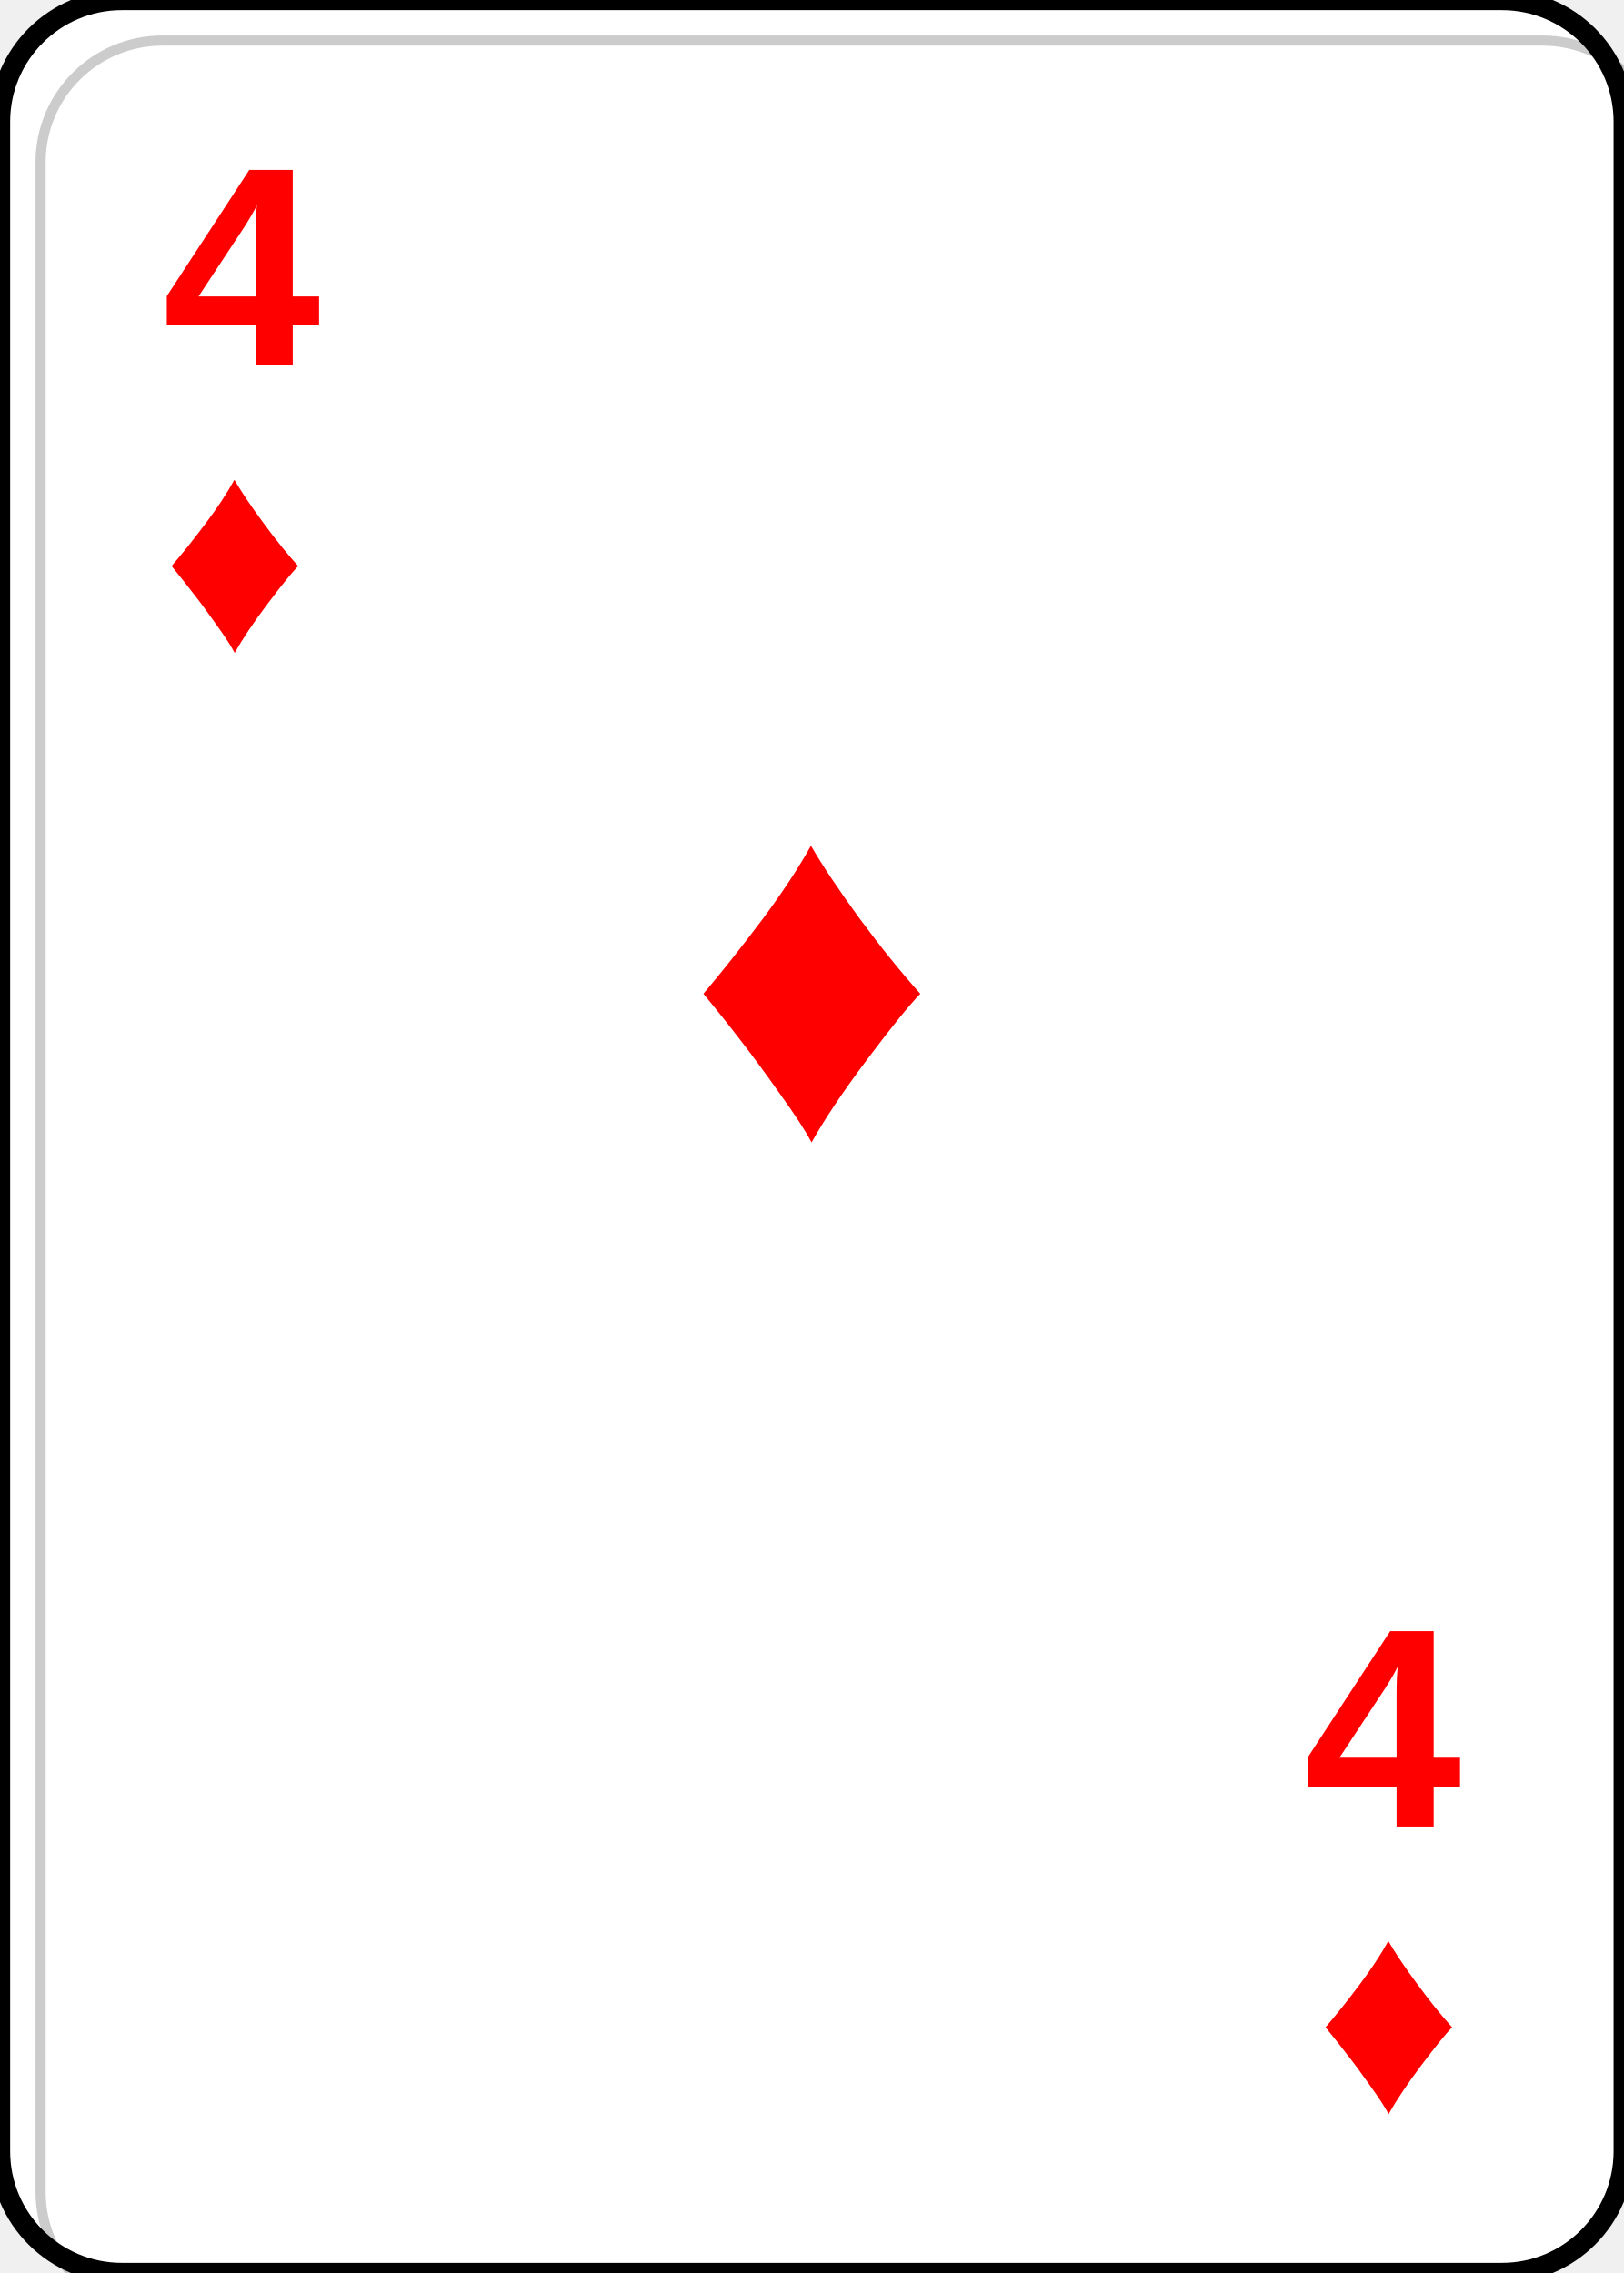
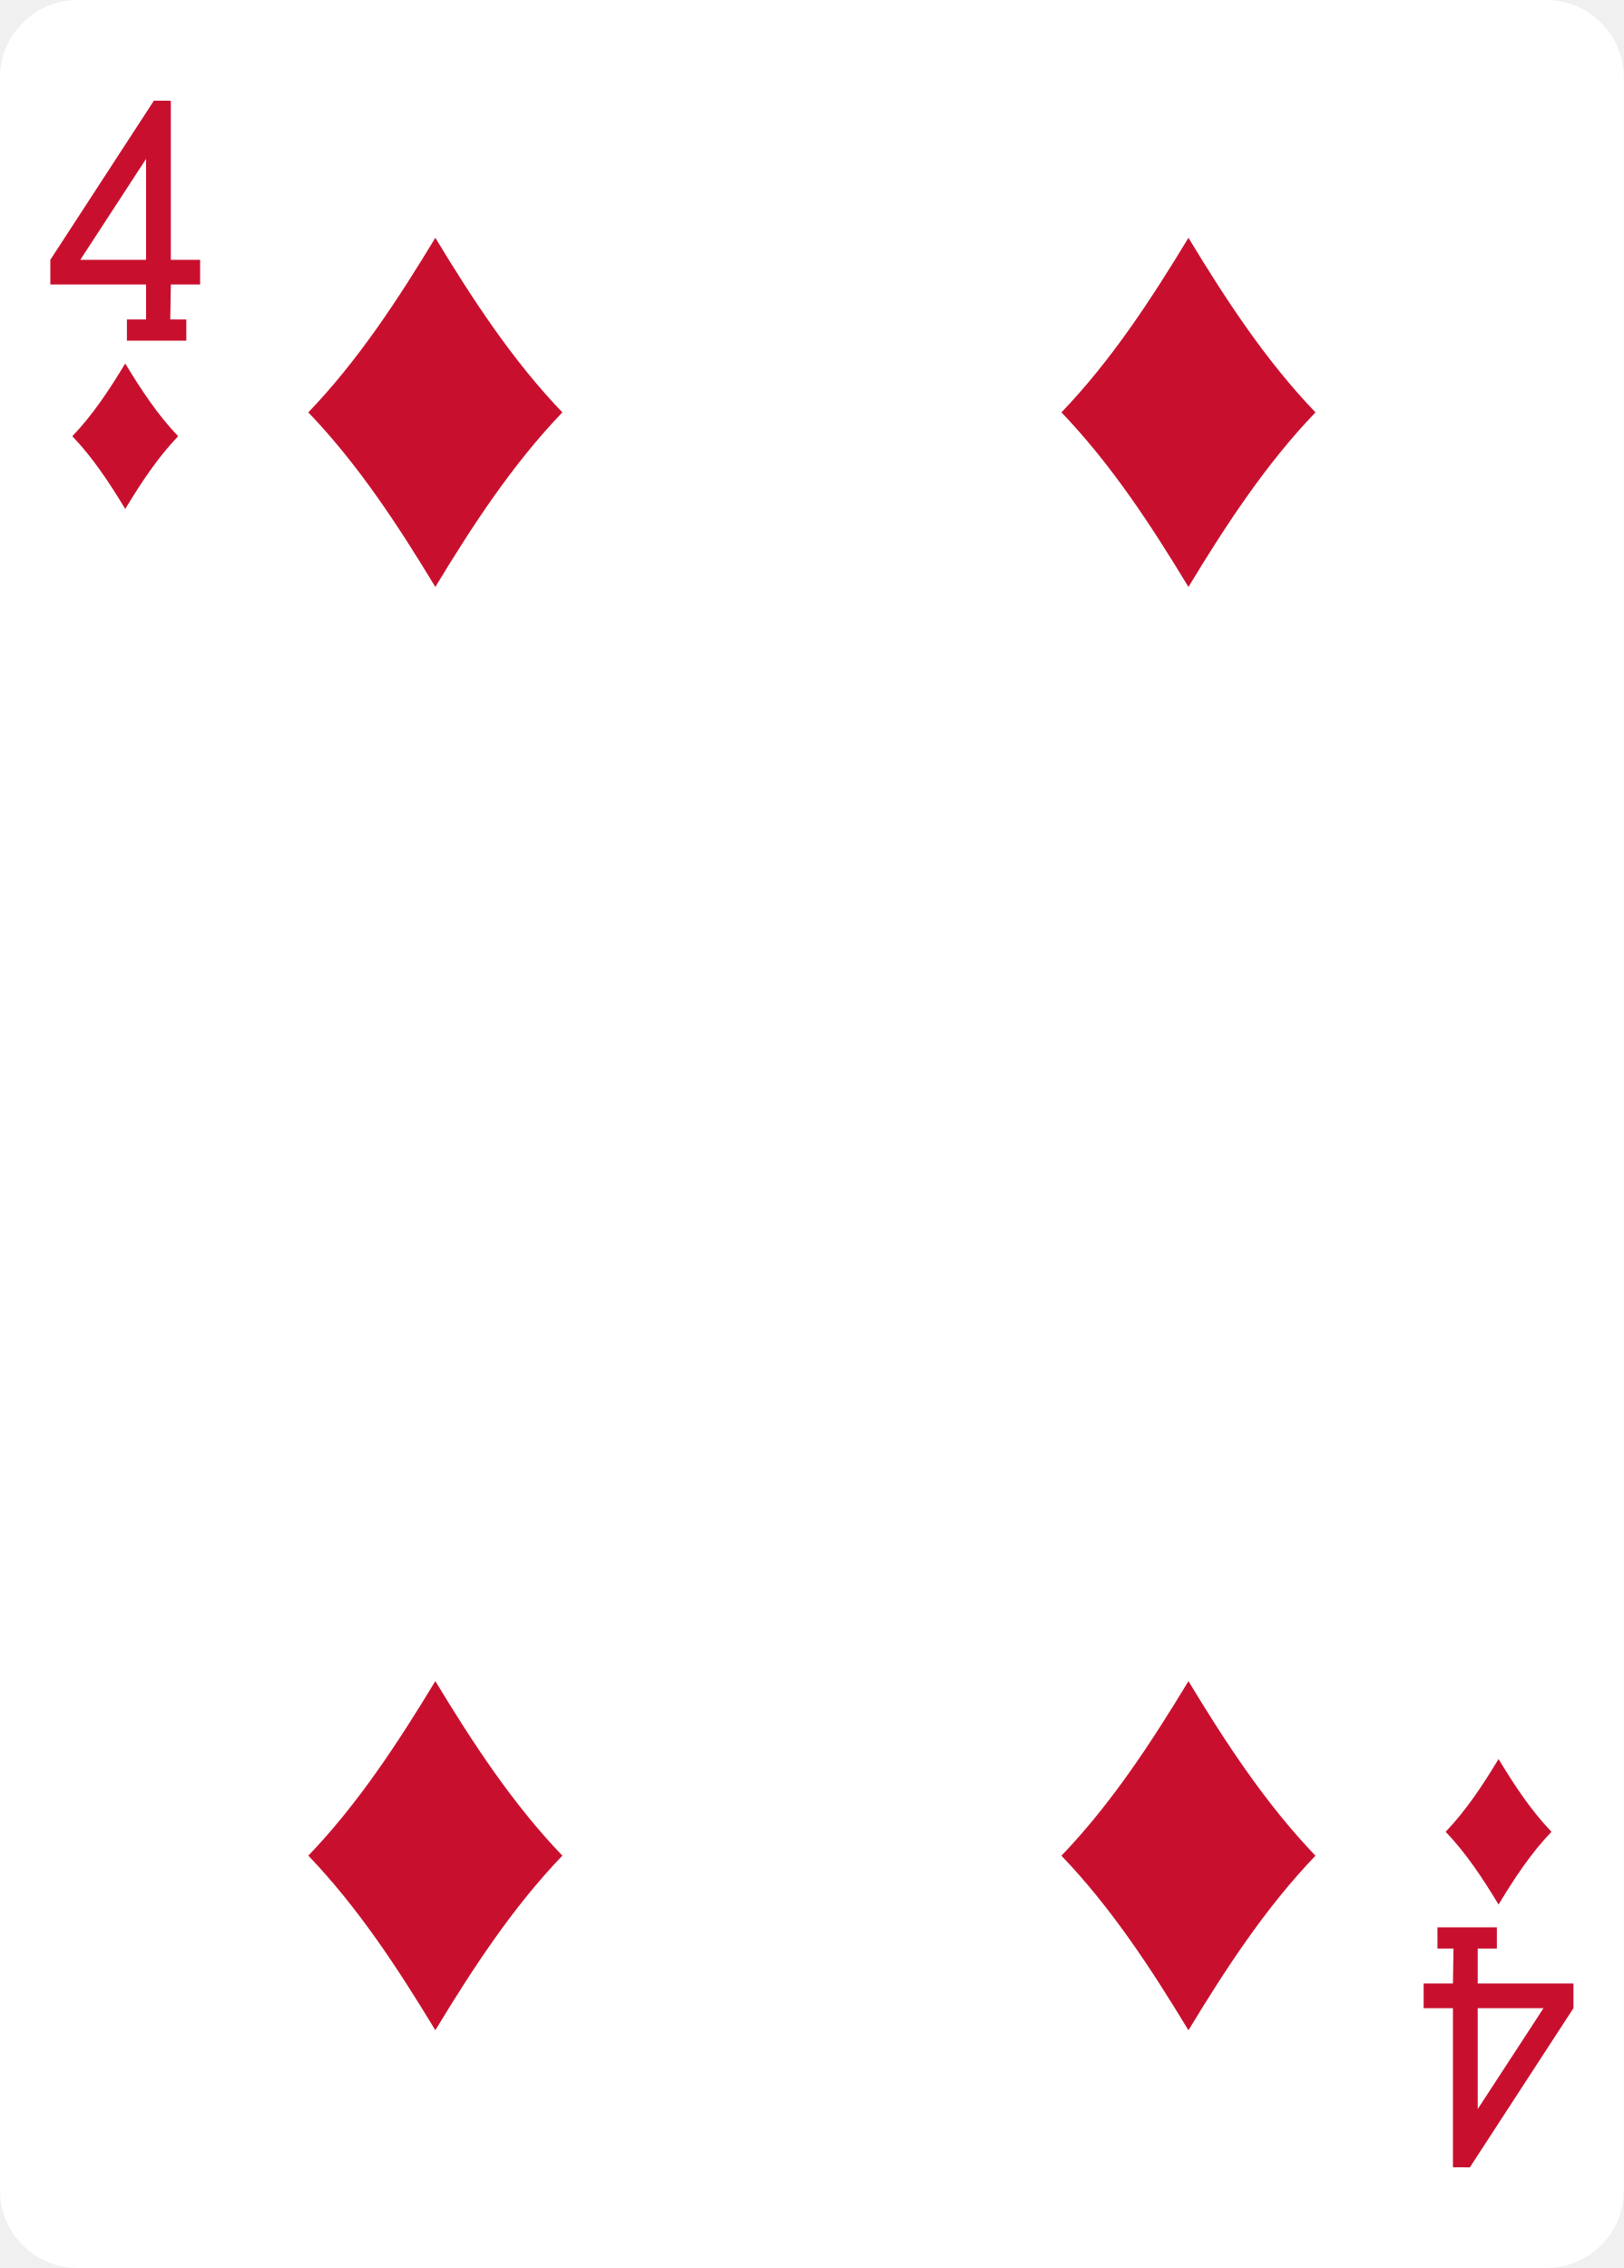
- <svg xmlns="http://www.w3.org/2000/svg" width="80" height="112" viewBox="0 0 80 112">
-   <rect width="80" height="112" rx="6" ry="6" fill="white" stroke="#000" stroke-width="1" />
-   <rect x="2" y="2" width="80" height="112" rx="6" ry="6" fill="none" stroke="#000" stroke-width="0.5" opacity="0.2" />
-   <g fill="red">
-     <text x="8" y="18" font-family="Arial, sans-serif" font-size="14" font-weight="bold">4</text>
-     <text x="8" y="32" font-family="Arial, sans-serif" font-size="14">♦</text>
+ <svg xmlns="http://www.w3.org/2000/svg" width="63mm" height="88mm" viewBox="0 0 238.111 332.599" version="1.1" id="svg8">
+   <defs id="defs2" />
+   <g id="layer1" transform="translate(552.2712,-1075.635)">
+     <g transform="matrix(1.06667,0,0,1.06667,-1891.7,1108.11)" id="DIAMOND-4">
+       <rect ry="10.664" rx="10.678" style="display:inline;fill:#ffffff;fill-opacity:1;stroke:none;stroke-width:1.001;stroke-miterlimit:4;stroke-dasharray:none;stroke-opacity:1" id="rect6622-5" width="223.228" height="311.811" x="1255.711" y="-30.445" />
+       <path style="display:inline;opacity:1;fill:#c8102e;fill-opacity:1" d="m 1272.928,39.528 c -2.161,-3.569 -4.434,-7.037 -7.275,-10 2.841,-2.963 5.114,-6.431 7.275,-10 2.161,3.569 4.434,7.037 7.275,10 -2.841,2.963 -5.114,6.431 -7.275,10 z" id="path6654-0" />
+       <path style="display:inline;opacity:1;fill:#c8102e;fill-opacity:1" d="m 1419.091,50.25 c -5.186,-8.565 -10.642,-16.889 -17.461,-24 6.819,-7.111 12.275,-15.435 17.461,-24 5.186,8.565 10.643,16.889 17.461,24 -6.819,7.111 -12.275,15.435 -17.461,24 z" id="path6656-6" />
+       <path id="path6658-8" d="m 1461.722,231.393 c -2.161,-3.569 -4.434,-7.037 -7.275,-10 2.841,-2.963 5.114,-6.431 7.275,-10 2.161,3.569 4.434,7.037 7.275,10 -2.841,2.963 -5.114,6.431 -7.275,10 z" style="display:inline;opacity:1;fill:#c8102e;fill-opacity:1" />
+       <path style="display:inline;opacity:1;fill:#c8102e;fill-opacity:1" d="m 1315.558,50.25 c -5.186,-8.565 -10.642,-16.889 -17.461,-24 6.819,-7.111 12.275,-15.435 17.461,-24 5.186,8.565 10.643,16.889 17.461,24 -6.819,7.111 -12.275,15.435 -17.461,24 z" id="path6660-7" />
+       <path id="path6676-4" d="m 1315.558,248.676 c -5.186,-8.565 -10.642,-16.889 -17.461,-24 6.819,-7.111 12.275,-15.435 17.461,-24 5.186,8.565 10.643,16.889 17.461,24 -6.819,7.111 -12.275,15.435 -17.461,24 z" style="display:inline;opacity:1;fill:#c8102e;fill-opacity:1" />
+       <path id="path6678-8" d="m 1419.091,248.683 c -5.186,-8.565 -10.642,-16.889 -17.461,-24 6.819,-7.111 12.275,-15.435 17.461,-24 5.186,8.565 10.643,16.889 17.461,24 -6.819,7.111 -12.275,15.435 -17.461,24 z" style="display:inline;opacity:1;fill:#c8102e;fill-opacity:1" />
+       <path d="m 1273.158,16.389 v -2.915 h 2.631 v -4.808 h -13.158 V 5.274 l 14.238,-21.881 2.326,0.012 v 21.869 h 4.028 v 3.393 h -4.028 l -0.076,4.808 h 2.205 v 2.919 h -8.165 z m 2.631,-24.985 -9.04,13.871 h 9.04 z m 0,0" id="path19-3-1-9-0" style="opacity:1;fill:#c8102e;fill-opacity:1" />
+       <path d="m 1461.489,234.532 v 2.915 h -2.631 v 4.808 h 13.158 v 3.393 l -14.238,21.881 -2.326,-0.012 v -21.869 h -4.028 v -3.393 h 4.028 l 0.076,-4.808 h -2.205 v -2.919 h 8.165 z m -2.631,24.985 9.04,-13.871 h -9.04 z m 0,0" id="path19-4-46-7-7" style="opacity:1;fill:#c8102e;fill-opacity:1" />
+     </g>
  </g>
-   <g fill="red">
-     <text x="40" y="56" text-anchor="middle" font-family="Arial, sans-serif" font-size="24">♦</text>
-   </g>
-   <g fill="red">
-     <text x="72" y="104" text-anchor="end" font-family="Arial, sans-serif" font-size="14">♦</text>
-     <text x="72" y="90" text-anchor="end" font-family="Arial, sans-serif" font-size="14" font-weight="bold">4</text>
+   <g id="g862-0" transform="translate(-360.4086,123.6452)">
+     <rect style="opacity:1;vector-effect:none;fill:#006614;fill-opacity:1;stroke:none;stroke-width:1.748;stroke-linecap:butt;stroke-linejoin:miter;stroke-miterlimit:4;stroke-dasharray:none;stroke-dashoffset:0;stroke-opacity:1" id="rect22845-2-8" width="1659.913" height="794.398" x="-356.473" y="-1029.682" rx="144.482" ry="124.682" />
+     <text id="text5630-0-9" y="-935.813" x="472.194" style="font-style:normal;font-variant:normal;font-weight:normal;font-stretch:normal;font-size:42.667px;line-height:125%;font-family:Carlito;-inkscape-font-specification:'Carlito, Normal';text-align:center;letter-spacing:0px;word-spacing:0px;writing-mode:lr-tb;text-anchor:middle;fill:#ffffff;fill-opacity:1;stroke:none;stroke-width:1.067px;stroke-linecap:butt;stroke-linejoin:miter;stroke-opacity:1" xml:space="preserve">
+       <tspan style="font-style:normal;font-variant:normal;font-weight:normal;font-stretch:normal;font-size:48px;line-height:125%;font-family:Carlito;-inkscape-font-specification:'Carlito, Normal';text-align:center;writing-mode:lr-tb;text-anchor:middle;fill:#ffffff;fill-opacity:1;stroke-width:1.067px" id="tspan4923-1" y="-935.813" x="472.194">Single Playing Card from:</tspan>
+       <tspan style="font-style:normal;font-variant:normal;font-weight:normal;font-stretch:normal;font-size:48px;line-height:125%;font-family:Carlito;-inkscape-font-specification:'Carlito, Normal';text-align:center;writing-mode:lr-tb;text-anchor:middle;fill:#ffffff;fill-opacity:1;stroke-width:1.067px" id="tspan5035-8" y="-875.813" x="472.194">Standard Edition - Color Set - Bordered </tspan>
+       <tspan y="-820.48" x="472.194" id="tspan12311-7" />
+       <tspan style="font-style:normal;font-variant:normal;font-weight:normal;font-stretch:normal;font-size:48px;line-height:125%;font-family:Carlito;-inkscape-font-specification:'Carlito, Normal';text-align:center;writing-mode:lr-tb;text-anchor:middle;fill:#ffaaaa;fill-opacity:1;stroke-width:1.067px" id="tspan4927-1" y="-762.48" x="472.194">Copyright 2011, 2020 - Chris Aguilar - conjurenation@gmail.com</tspan>
+       <tspan id="tspan12344-3" y="-707.147" x="472.194" />
+       <tspan style="font-style:normal;font-variant:normal;font-weight:normal;font-stretch:normal;font-size:48px;line-height:125%;font-family:Carlito;-inkscape-font-specification:'Carlito, Normal';text-align:center;writing-mode:lr-tb;text-anchor:middle;fill:#ffffff;fill-opacity:1;stroke-width:1.067px" id="tspan4931-2" y="-649.147" x="472.194">https://totalnonsense.com/open-source-vector-playing-cards/</tspan>
+       <tspan id="tspan4929-3" y="-593.813" x="472.194" />
+       <tspan style="font-style:normal;font-variant:normal;font-weight:normal;font-stretch:normal;font-size:48px;line-height:125%;font-family:Carlito;-inkscape-font-specification:'Carlito, Normal';text-align:center;writing-mode:lr-tb;text-anchor:middle;fill:#ffaaaa;fill-opacity:1;stroke-width:1.067px" id="tspan4919-5" y="-535.813" x="472.194">Licensed under:</tspan>
+       <tspan id="tspan1594-5-6" style="font-style:normal;font-variant:normal;font-weight:normal;font-stretch:normal;font-size:48px;line-height:125%;font-family:Carlito;-inkscape-font-specification:'Carlito, Normal';text-align:center;writing-mode:lr-tb;text-anchor:middle;fill:#ffaaaa;fill-opacity:1;stroke-width:1.067px" y="-475.813" x="472.194">LGPL 3.0</tspan>
+       <tspan style="font-style:normal;font-variant:normal;font-weight:normal;font-stretch:normal;font-size:48px;line-height:125%;font-family:Carlito;-inkscape-font-specification:'Carlito, Normal';text-align:center;writing-mode:lr-tb;text-anchor:middle;fill:#ffaaaa;fill-opacity:1;stroke-width:1.067px" y="-415.813" x="472.194" id="tspan12253-3-1">https://www.gnu.org/licenses/lgpl-3.0.html</tspan>
+       <tspan id="tspan5031-6" y="-360.48" x="472.194" />
+       <tspan style="font-style:normal;font-variant:normal;font-weight:normal;font-stretch:normal;font-size:48px;line-height:125%;font-family:Carlito;-inkscape-font-specification:'Carlito, Normal';text-align:center;writing-mode:lr-tb;text-anchor:middle;fill:#ffffff;fill-opacity:1;stroke-width:1.067px" id="tspan5033-1" y="-302.48" x="472.194">Each Card Measures (63mm x 88mm)</tspan>
+       <tspan id="tspan5634-6-0" y="-247.147" x="472.194" />
+     </text>
  </g>
</svg>
